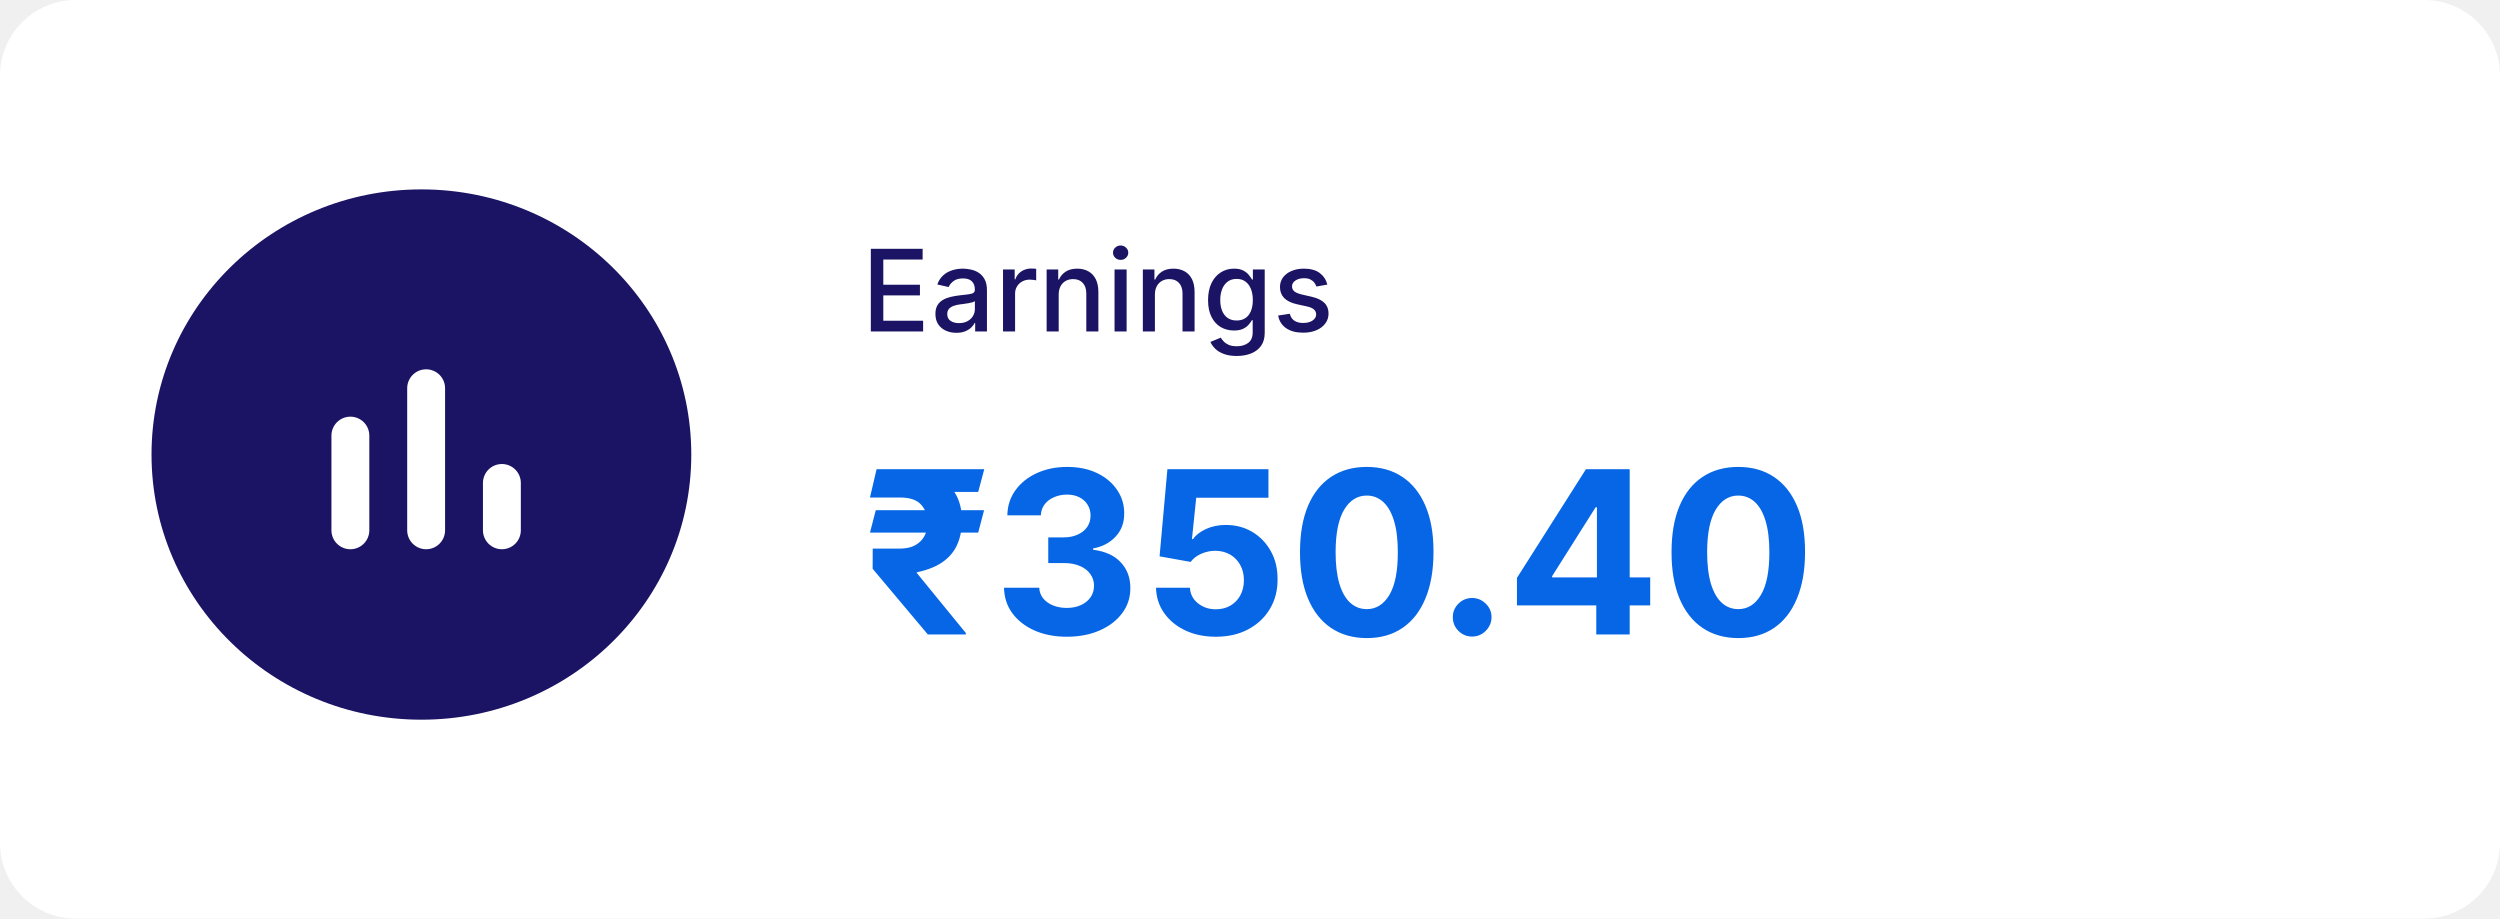
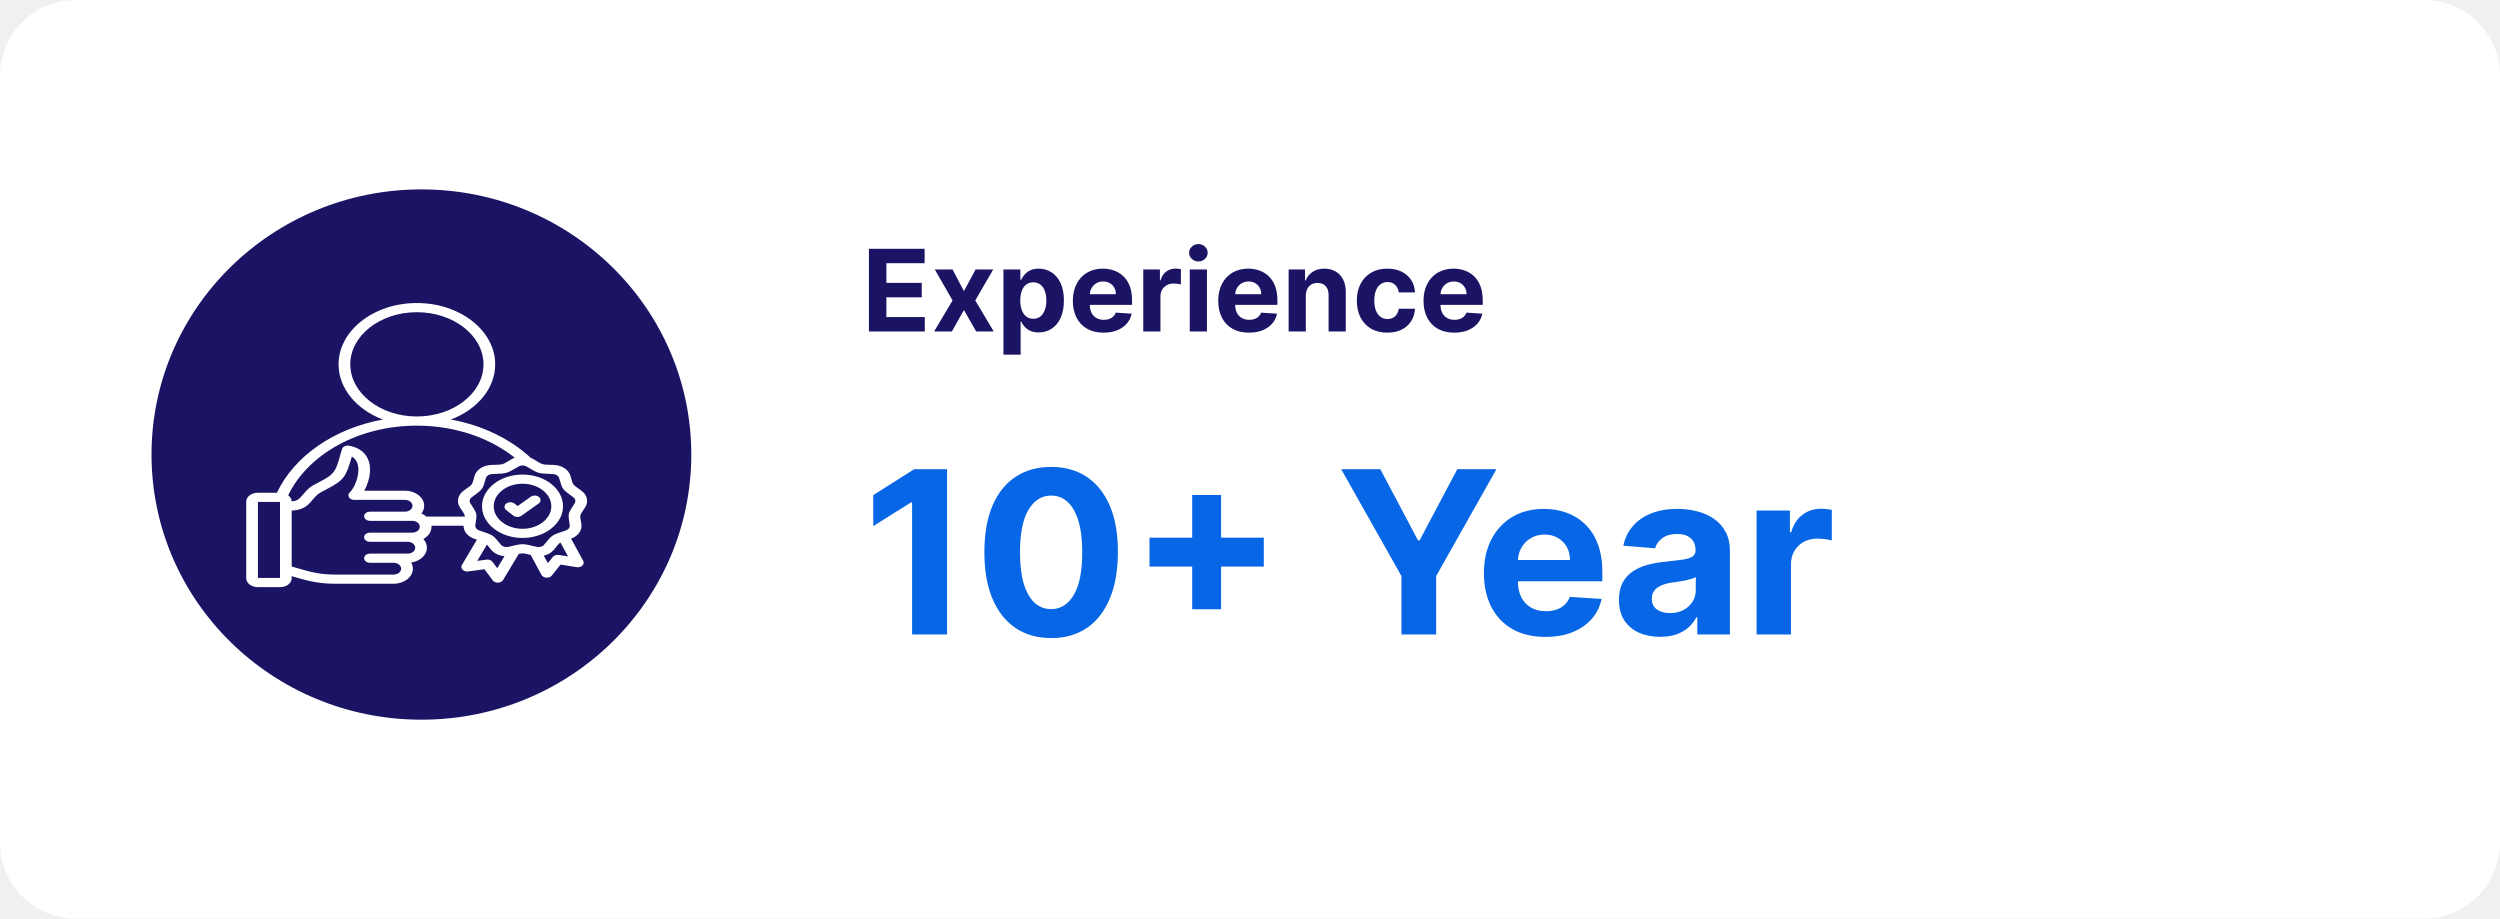
<svg xmlns="http://www.w3.org/2000/svg" width="264" height="97" viewBox="0 0 264 97" fill="none">
  <rect width="264" height="97" rx="8" fill="white" />
-   <path d="M91.959 35V26.273H97.43V27.406H93.276V30.065H97.145V31.195H93.276V33.867H97.481V35H91.959ZM100.992 35.145C100.577 35.145 100.202 35.068 99.867 34.915C99.532 34.758 99.266 34.533 99.07 34.237C98.877 33.942 98.78 33.58 98.78 33.151C98.78 32.781 98.851 32.477 98.993 32.239C99.135 32 99.327 31.811 99.569 31.672C99.81 31.533 100.08 31.428 100.378 31.357C100.676 31.285 100.98 31.232 101.29 31.195C101.682 31.149 102 31.112 102.245 31.084C102.489 31.053 102.667 31.003 102.777 30.935C102.888 30.866 102.944 30.756 102.944 30.602V30.572C102.944 30.2 102.838 29.912 102.628 29.707C102.421 29.503 102.111 29.401 101.699 29.401C101.27 29.401 100.932 29.496 100.685 29.686C100.441 29.874 100.272 30.082 100.178 30.312L98.981 30.04C99.123 29.642 99.33 29.321 99.603 29.077C99.878 28.829 100.195 28.651 100.553 28.54C100.911 28.426 101.287 28.369 101.682 28.369C101.944 28.369 102.221 28.401 102.513 28.463C102.809 28.523 103.084 28.634 103.34 28.796C103.598 28.957 103.81 29.189 103.975 29.49C104.14 29.788 104.222 30.176 104.222 30.653V35H102.978V34.105H102.926C102.844 34.27 102.721 34.432 102.556 34.591C102.391 34.75 102.179 34.882 101.921 34.987C101.662 35.092 101.353 35.145 100.992 35.145ZM101.269 34.122C101.621 34.122 101.922 34.053 102.172 33.913C102.425 33.774 102.617 33.592 102.748 33.368C102.881 33.141 102.948 32.898 102.948 32.639V31.796C102.902 31.841 102.814 31.884 102.684 31.923C102.556 31.96 102.409 31.993 102.245 32.021C102.08 32.047 101.919 32.071 101.763 32.094C101.607 32.114 101.476 32.131 101.371 32.145C101.124 32.176 100.898 32.229 100.694 32.303C100.492 32.376 100.33 32.483 100.208 32.622C100.088 32.758 100.029 32.94 100.029 33.168C100.029 33.483 100.145 33.722 100.378 33.883C100.611 34.043 100.908 34.122 101.269 34.122ZM105.919 35V28.454H107.151V29.494H107.219C107.338 29.142 107.548 28.865 107.849 28.663C108.153 28.459 108.497 28.357 108.881 28.357C108.96 28.357 109.054 28.359 109.162 28.365C109.273 28.371 109.359 28.378 109.422 28.386V29.605C109.371 29.591 109.28 29.575 109.149 29.558C109.018 29.538 108.888 29.528 108.757 29.528C108.456 29.528 108.188 29.592 107.952 29.72C107.719 29.845 107.534 30.02 107.398 30.244C107.261 30.466 107.193 30.719 107.193 31.003V35H105.919ZM111.799 31.114V35H110.525V28.454H111.748V29.52H111.828C111.979 29.173 112.215 28.895 112.536 28.685C112.86 28.474 113.267 28.369 113.759 28.369C114.205 28.369 114.596 28.463 114.931 28.651C115.266 28.835 115.526 29.111 115.711 29.477C115.895 29.844 115.988 30.297 115.988 30.837V35H114.713V30.99C114.713 30.516 114.59 30.145 114.343 29.878C114.096 29.608 113.756 29.473 113.324 29.473C113.029 29.473 112.766 29.537 112.536 29.665C112.309 29.793 112.128 29.98 111.995 30.227C111.864 30.472 111.799 30.767 111.799 31.114ZM117.696 35V28.454H118.971V35H117.696ZM118.34 27.445C118.118 27.445 117.928 27.371 117.769 27.223C117.613 27.072 117.534 26.893 117.534 26.686C117.534 26.476 117.613 26.297 117.769 26.149C117.928 25.999 118.118 25.923 118.34 25.923C118.561 25.923 118.75 25.999 118.907 26.149C119.066 26.297 119.145 26.476 119.145 26.686C119.145 26.893 119.066 27.072 118.907 27.223C118.75 27.371 118.561 27.445 118.34 27.445ZM121.959 31.114V35H120.685V28.454H121.908V29.52H121.989C122.139 29.173 122.375 28.895 122.696 28.685C123.02 28.474 123.428 28.369 123.919 28.369C124.365 28.369 124.756 28.463 125.091 28.651C125.426 28.835 125.686 29.111 125.871 29.477C126.055 29.844 126.148 30.297 126.148 30.837V35H124.874V30.99C124.874 30.516 124.75 30.145 124.503 29.878C124.256 29.608 123.916 29.473 123.484 29.473C123.189 29.473 122.926 29.537 122.696 29.665C122.469 29.793 122.288 29.98 122.155 30.227C122.024 30.472 121.959 30.767 121.959 31.114ZM130.601 37.591C130.081 37.591 129.634 37.523 129.259 37.386C128.886 37.25 128.582 37.07 128.347 36.845C128.111 36.621 127.935 36.375 127.818 36.108L128.913 35.656C128.99 35.781 129.092 35.913 129.22 36.053C129.351 36.195 129.527 36.315 129.749 36.415C129.973 36.514 130.261 36.564 130.614 36.564C131.097 36.564 131.496 36.446 131.811 36.21C132.126 35.977 132.284 35.605 132.284 35.094V33.807H132.203C132.126 33.946 132.016 34.101 131.871 34.271C131.729 34.442 131.533 34.59 131.283 34.715C131.033 34.84 130.707 34.902 130.307 34.902C129.79 34.902 129.324 34.781 128.909 34.54C128.497 34.295 128.17 33.936 127.929 33.462C127.69 32.984 127.571 32.398 127.571 31.702C127.571 31.006 127.689 30.409 127.925 29.912C128.163 29.415 128.49 29.034 128.905 28.77C129.32 28.503 129.79 28.369 130.315 28.369C130.722 28.369 131.05 28.438 131.3 28.574C131.55 28.707 131.744 28.864 131.884 29.043C132.026 29.222 132.135 29.379 132.212 29.516H132.305V28.454H133.554V35.145C133.554 35.707 133.423 36.169 133.162 36.53C132.901 36.891 132.547 37.158 132.101 37.331C131.658 37.504 131.158 37.591 130.601 37.591ZM130.588 33.845C130.955 33.845 131.264 33.76 131.517 33.59C131.773 33.416 131.966 33.169 132.097 32.848C132.23 32.524 132.297 32.136 132.297 31.685C132.297 31.244 132.232 30.857 132.101 30.521C131.97 30.186 131.778 29.925 131.526 29.737C131.273 29.547 130.96 29.452 130.588 29.452C130.205 29.452 129.885 29.551 129.629 29.75C129.374 29.946 129.18 30.213 129.05 30.551C128.922 30.889 128.858 31.267 128.858 31.685C128.858 32.114 128.923 32.49 129.054 32.814C129.185 33.138 129.378 33.391 129.634 33.572C129.892 33.754 130.21 33.845 130.588 33.845ZM140.168 30.053L139.013 30.257C138.964 30.109 138.888 29.969 138.783 29.835C138.68 29.702 138.541 29.592 138.365 29.507C138.189 29.422 137.969 29.379 137.705 29.379C137.344 29.379 137.043 29.46 136.801 29.622C136.56 29.781 136.439 29.987 136.439 30.24C136.439 30.459 136.52 30.635 136.682 30.768C136.844 30.902 137.105 31.011 137.466 31.097L138.506 31.335C139.108 31.474 139.557 31.689 139.852 31.979C140.148 32.269 140.295 32.645 140.295 33.108C140.295 33.5 140.182 33.849 139.955 34.156C139.73 34.46 139.416 34.699 139.013 34.872C138.612 35.045 138.148 35.132 137.619 35.132C136.886 35.132 136.288 34.976 135.825 34.663C135.362 34.348 135.078 33.901 134.973 33.321L136.205 33.133C136.281 33.455 136.439 33.697 136.678 33.862C136.916 34.024 137.227 34.105 137.611 34.105C138.028 34.105 138.362 34.019 138.612 33.845C138.862 33.669 138.987 33.455 138.987 33.202C138.987 32.997 138.911 32.825 138.757 32.686C138.607 32.547 138.375 32.442 138.062 32.371L136.955 32.128C136.344 31.989 135.892 31.767 135.599 31.463C135.31 31.159 135.165 30.774 135.165 30.308C135.165 29.922 135.273 29.584 135.489 29.294C135.705 29.004 136.003 28.778 136.384 28.616C136.764 28.452 137.2 28.369 137.692 28.369C138.399 28.369 138.956 28.523 139.362 28.829C139.768 29.134 140.037 29.541 140.168 30.053Z" fill="#1B1464" />
-   <path d="M103.92 53.875L103.298 56.244H91.869L92.483 53.875H103.92ZM97.98 67L92.151 60.062L92.159 57.932H95.04C95.682 57.932 96.219 57.812 96.651 57.574C97.082 57.335 97.406 57.011 97.622 56.602C97.838 56.193 97.949 55.727 97.954 55.205C97.949 54.42 97.719 53.781 97.264 53.287C96.815 52.787 96.074 52.537 95.04 52.537H91.869L92.568 49.545H95.04C96.489 49.545 97.696 49.764 98.662 50.202C99.633 50.633 100.361 51.25 100.844 52.051C101.332 52.852 101.58 53.807 101.585 54.915C101.58 55.898 101.415 56.756 101.091 57.489C100.773 58.222 100.27 58.832 99.582 59.321C98.901 59.81 98.011 60.173 96.915 60.412L96.778 60.463L101.994 66.847V67H97.98ZM103.938 49.545L103.298 51.949H93.889L94.528 49.545H103.938ZM112.648 67.239C111.375 67.239 110.241 67.02 109.247 66.582C108.259 66.139 107.477 65.531 106.903 64.758C106.335 63.98 106.043 63.082 106.026 62.065H109.741C109.764 62.492 109.903 62.867 110.159 63.19C110.42 63.508 110.767 63.756 111.199 63.932C111.631 64.108 112.116 64.196 112.656 64.196C113.219 64.196 113.716 64.097 114.148 63.898C114.58 63.699 114.918 63.423 115.162 63.071C115.406 62.719 115.528 62.312 115.528 61.852C115.528 61.386 115.398 60.974 115.136 60.617C114.881 60.253 114.511 59.969 114.028 59.764C113.551 59.56 112.983 59.457 112.324 59.457H110.696V56.747H112.324C112.881 56.747 113.372 56.651 113.798 56.457C114.23 56.264 114.565 55.997 114.804 55.656C115.043 55.31 115.162 54.906 115.162 54.446C115.162 54.008 115.057 53.625 114.847 53.295C114.642 52.96 114.352 52.699 113.977 52.511C113.608 52.324 113.176 52.23 112.682 52.23C112.182 52.23 111.724 52.321 111.31 52.503C110.895 52.679 110.562 52.932 110.312 53.261C110.062 53.591 109.929 53.977 109.912 54.42H106.375C106.392 53.415 106.679 52.528 107.236 51.761C107.793 50.994 108.543 50.395 109.486 49.963C110.435 49.526 111.506 49.307 112.699 49.307C113.903 49.307 114.957 49.526 115.861 49.963C116.764 50.401 117.466 50.992 117.966 51.736C118.472 52.474 118.722 53.304 118.716 54.224C118.722 55.202 118.418 56.017 117.804 56.67C117.196 57.324 116.403 57.739 115.426 57.915V58.051C116.71 58.216 117.688 58.662 118.358 59.389C119.034 60.111 119.369 61.014 119.364 62.099C119.369 63.094 119.082 63.977 118.503 64.75C117.929 65.523 117.136 66.131 116.125 66.574C115.114 67.017 113.955 67.239 112.648 67.239ZM128.391 67.239C127.187 67.239 126.113 67.017 125.17 66.574C124.232 66.131 123.488 65.52 122.937 64.742C122.386 63.963 122.099 63.071 122.076 62.065H125.656C125.695 62.742 125.979 63.29 126.508 63.71C127.036 64.131 127.664 64.341 128.391 64.341C128.971 64.341 129.482 64.213 129.925 63.957C130.374 63.696 130.724 63.335 130.974 62.875C131.229 62.409 131.357 61.875 131.357 61.273C131.357 60.659 131.227 60.119 130.965 59.653C130.71 59.188 130.354 58.824 129.9 58.562C129.445 58.301 128.925 58.168 128.34 58.162C127.829 58.162 127.332 58.267 126.849 58.477C126.371 58.688 125.999 58.974 125.732 59.338L122.451 58.75L123.278 49.545H133.948V52.562H126.32L125.869 56.935H125.971C126.278 56.503 126.741 56.145 127.36 55.861C127.979 55.577 128.673 55.435 129.44 55.435C130.491 55.435 131.428 55.682 132.252 56.176C133.076 56.67 133.727 57.349 134.204 58.213C134.681 59.071 134.917 60.06 134.911 61.179C134.917 62.355 134.644 63.401 134.093 64.315C133.548 65.224 132.783 65.94 131.8 66.463C130.823 66.98 129.687 67.239 128.391 67.239ZM144.329 67.383C142.863 67.378 141.602 67.017 140.545 66.301C139.494 65.585 138.684 64.548 138.116 63.19C137.553 61.832 137.275 60.199 137.281 58.29C137.281 56.386 137.562 54.764 138.124 53.423C138.692 52.082 139.502 51.062 140.553 50.364C141.61 49.659 142.869 49.307 144.329 49.307C145.789 49.307 147.045 49.659 148.096 50.364C149.153 51.068 149.965 52.091 150.533 53.432C151.102 54.767 151.383 56.386 151.377 58.29C151.377 60.205 151.093 61.841 150.525 63.199C149.962 64.557 149.156 65.594 148.104 66.31C147.053 67.026 145.795 67.383 144.329 67.383ZM144.329 64.324C145.329 64.324 146.127 63.821 146.724 62.815C147.32 61.81 147.616 60.301 147.61 58.29C147.61 56.966 147.474 55.864 147.201 54.983C146.934 54.102 146.553 53.44 146.059 52.997C145.57 52.554 144.994 52.332 144.329 52.332C143.335 52.332 142.539 52.83 141.942 53.824C141.346 54.818 141.045 56.307 141.039 58.29C141.039 59.631 141.173 60.75 141.44 61.648C141.712 62.54 142.096 63.21 142.59 63.659C143.085 64.102 143.664 64.324 144.329 64.324ZM155.462 67.222C154.899 67.222 154.416 67.023 154.013 66.625C153.615 66.222 153.416 65.739 153.416 65.176C153.416 64.619 153.615 64.142 154.013 63.744C154.416 63.347 154.899 63.148 155.462 63.148C156.007 63.148 156.484 63.347 156.893 63.744C157.303 64.142 157.507 64.619 157.507 65.176C157.507 65.551 157.411 65.895 157.217 66.207C157.03 66.514 156.783 66.761 156.476 66.949C156.169 67.131 155.831 67.222 155.462 67.222ZM160.19 63.932V61.026L167.477 49.545H169.982V53.568H168.499L163.906 60.838V60.974H174.261V63.932H160.19ZM168.567 67V63.045L168.636 61.758V49.545H172.096V67H168.567ZM183.563 67.383C182.097 67.378 180.836 67.017 179.779 66.301C178.728 65.585 177.918 64.548 177.35 63.19C176.788 61.832 176.509 60.199 176.515 58.29C176.515 56.386 176.796 54.764 177.359 53.423C177.927 52.082 178.737 51.062 179.788 50.364C180.844 49.659 182.103 49.307 183.563 49.307C185.023 49.307 186.279 49.659 187.33 50.364C188.387 51.068 189.2 52.091 189.768 53.432C190.336 54.767 190.617 56.386 190.612 58.29C190.612 60.205 190.327 61.841 189.759 63.199C189.197 64.557 188.39 65.594 187.339 66.31C186.288 67.026 185.029 67.383 183.563 67.383ZM183.563 64.324C184.563 64.324 185.362 63.821 185.958 62.815C186.555 61.81 186.85 60.301 186.844 58.29C186.844 56.966 186.708 55.864 186.435 54.983C186.168 54.102 185.788 53.44 185.293 52.997C184.805 52.554 184.228 52.332 183.563 52.332C182.569 52.332 181.773 52.83 181.177 53.824C180.58 54.818 180.279 56.307 180.273 58.29C180.273 59.631 180.407 60.75 180.674 61.648C180.947 62.54 181.33 63.21 181.825 63.659C182.319 64.102 182.898 64.324 183.563 64.324Z" fill="#0666E5" />
+   <path d="M91.758 35V26.273H97.639V27.794H93.604V29.874H97.337V31.395H93.604V33.479H97.656V35H91.758ZM100.589 28.454L101.791 30.743L103.022 28.454H104.885L102.988 31.727L104.936 35H103.082L101.791 32.737L100.521 35H98.646L100.589 31.727L98.714 28.454H100.589ZM105.963 37.455V28.454H107.752V29.554H107.833C107.913 29.378 108.028 29.199 108.179 29.017C108.332 28.832 108.531 28.679 108.775 28.557C109.022 28.432 109.329 28.369 109.696 28.369C110.173 28.369 110.613 28.494 111.017 28.744C111.42 28.991 111.743 29.365 111.984 29.865C112.225 30.362 112.346 30.986 112.346 31.736C112.346 32.466 112.228 33.082 111.993 33.585C111.76 34.085 111.441 34.465 111.038 34.723C110.637 34.979 110.189 35.106 109.691 35.106C109.339 35.106 109.039 35.048 108.792 34.932C108.548 34.815 108.348 34.669 108.191 34.493C108.035 34.314 107.916 34.133 107.833 33.952H107.778V37.455H105.963ZM107.74 31.727C107.74 32.117 107.794 32.456 107.902 32.746C108.01 33.035 108.166 33.261 108.37 33.423C108.575 33.582 108.824 33.662 109.116 33.662C109.412 33.662 109.662 33.581 109.866 33.419C110.071 33.254 110.225 33.027 110.331 32.737C110.439 32.445 110.493 32.108 110.493 31.727C110.493 31.349 110.44 31.017 110.335 30.73C110.23 30.443 110.075 30.219 109.87 30.057C109.666 29.895 109.414 29.814 109.116 29.814C108.821 29.814 108.571 29.892 108.366 30.048C108.164 30.204 108.01 30.426 107.902 30.713C107.794 31 107.74 31.338 107.74 31.727ZM116.539 35.128C115.866 35.128 115.287 34.992 114.801 34.719C114.318 34.443 113.946 34.054 113.684 33.551C113.423 33.045 113.292 32.447 113.292 31.757C113.292 31.084 113.423 30.493 113.684 29.984C113.946 29.476 114.314 29.079 114.788 28.796C115.265 28.511 115.825 28.369 116.467 28.369C116.899 28.369 117.301 28.439 117.673 28.578C118.048 28.715 118.375 28.921 118.653 29.196C118.934 29.472 119.153 29.818 119.309 30.236C119.466 30.651 119.544 31.136 119.544 31.693V32.192H114.017V31.067H117.835C117.835 30.805 117.778 30.574 117.664 30.372C117.551 30.171 117.393 30.013 117.191 29.899C116.993 29.783 116.761 29.724 116.497 29.724C116.221 29.724 115.977 29.788 115.764 29.916C115.554 30.041 115.389 30.21 115.27 30.423C115.15 30.634 115.089 30.868 115.086 31.126V32.196C115.086 32.52 115.146 32.8 115.265 33.035C115.387 33.271 115.559 33.453 115.781 33.581C116.002 33.709 116.265 33.773 116.569 33.773C116.771 33.773 116.956 33.744 117.123 33.688C117.291 33.631 117.434 33.545 117.554 33.432C117.673 33.318 117.764 33.179 117.826 33.014L119.505 33.125C119.42 33.528 119.245 33.881 118.981 34.182C118.72 34.48 118.382 34.713 117.967 34.881C117.555 35.045 117.079 35.128 116.539 35.128ZM120.728 35V28.454H122.488V29.597H122.556C122.676 29.19 122.876 28.884 123.157 28.676C123.439 28.466 123.762 28.361 124.129 28.361C124.22 28.361 124.318 28.366 124.423 28.378C124.528 28.389 124.62 28.405 124.7 28.425V30.035C124.615 30.01 124.497 29.987 124.346 29.967C124.196 29.947 124.058 29.938 123.933 29.938C123.666 29.938 123.427 29.996 123.217 30.112C123.01 30.226 122.845 30.385 122.723 30.59C122.603 30.794 122.544 31.03 122.544 31.297V35H120.728ZM125.638 35V28.454H127.454V35H125.638ZM126.55 27.611C126.281 27.611 126.049 27.521 125.856 27.342C125.665 27.16 125.57 26.943 125.57 26.69C125.57 26.44 125.665 26.226 125.856 26.047C126.049 25.865 126.281 25.774 126.55 25.774C126.82 25.774 127.05 25.865 127.241 26.047C127.434 26.226 127.531 26.44 127.531 26.69C127.531 26.943 127.434 27.16 127.241 27.342C127.05 27.521 126.82 27.611 126.55 27.611ZM131.891 35.128C131.218 35.128 130.638 34.992 130.152 34.719C129.669 34.443 129.297 34.054 129.036 33.551C128.775 33.045 128.644 32.447 128.644 31.757C128.644 31.084 128.775 30.493 129.036 29.984C129.297 29.476 129.665 29.079 130.14 28.796C130.617 28.511 131.176 28.369 131.819 28.369C132.25 28.369 132.652 28.439 133.025 28.578C133.4 28.715 133.726 28.921 134.005 29.196C134.286 29.472 134.505 29.818 134.661 30.236C134.817 30.651 134.895 31.136 134.895 31.693V32.192H129.368V31.067H133.186C133.186 30.805 133.13 30.574 133.016 30.372C132.902 30.171 132.745 30.013 132.543 29.899C132.344 29.783 132.113 29.724 131.848 29.724C131.573 29.724 131.328 29.788 131.115 29.916C130.905 30.041 130.74 30.21 130.621 30.423C130.502 30.634 130.441 30.868 130.438 31.126V32.196C130.438 32.52 130.498 32.8 130.617 33.035C130.739 33.271 130.911 33.453 131.132 33.581C131.354 33.709 131.617 33.773 131.921 33.773C132.123 33.773 132.307 33.744 132.475 33.688C132.642 33.631 132.786 33.545 132.905 33.432C133.025 33.318 133.115 33.179 133.178 33.014L134.857 33.125C134.772 33.528 134.597 33.881 134.333 34.182C134.071 34.48 133.733 34.713 133.319 34.881C132.907 35.045 132.431 35.128 131.891 35.128ZM137.895 31.216V35H136.08V28.454H137.81V29.609H137.887C138.032 29.229 138.275 28.928 138.615 28.706C138.956 28.482 139.37 28.369 139.855 28.369C140.31 28.369 140.706 28.469 141.044 28.668C141.382 28.866 141.645 29.151 141.833 29.52C142.02 29.886 142.114 30.324 142.114 30.832V35H140.299V31.156C140.301 30.756 140.199 30.443 139.992 30.219C139.784 29.991 139.499 29.878 139.135 29.878C138.891 29.878 138.675 29.93 138.488 30.035C138.303 30.141 138.158 30.294 138.053 30.496C137.951 30.695 137.898 30.935 137.895 31.216ZM146.502 35.128C145.832 35.128 145.255 34.986 144.772 34.702C144.292 34.415 143.923 34.017 143.664 33.508C143.408 33 143.281 32.415 143.281 31.753C143.281 31.082 143.41 30.494 143.668 29.989C143.93 29.48 144.3 29.084 144.781 28.8C145.261 28.513 145.832 28.369 146.494 28.369C147.065 28.369 147.565 28.473 147.994 28.68C148.423 28.888 148.762 29.179 149.012 29.554C149.262 29.929 149.4 30.369 149.425 30.875H147.712C147.664 30.548 147.536 30.285 147.329 30.087C147.124 29.885 146.856 29.784 146.523 29.784C146.242 29.784 145.996 29.861 145.786 30.014C145.579 30.165 145.417 30.385 145.3 30.675C145.184 30.965 145.126 31.315 145.126 31.727C145.126 32.145 145.183 32.5 145.296 32.793C145.413 33.085 145.576 33.308 145.786 33.462C145.996 33.615 146.242 33.692 146.523 33.692C146.731 33.692 146.917 33.649 147.082 33.564C147.249 33.479 147.387 33.355 147.495 33.193C147.606 33.028 147.678 32.831 147.712 32.601H149.425C149.397 33.101 149.261 33.541 149.016 33.922C148.775 34.3 148.441 34.595 148.015 34.808C147.589 35.021 147.085 35.128 146.502 35.128ZM153.571 35.128C152.897 35.128 152.318 34.992 151.832 34.719C151.349 34.443 150.977 34.054 150.716 33.551C150.454 33.045 150.324 32.447 150.324 31.757C150.324 31.084 150.454 30.493 150.716 29.984C150.977 29.476 151.345 29.079 151.819 28.796C152.297 28.511 152.856 28.369 153.498 28.369C153.93 28.369 154.332 28.439 154.704 28.578C155.079 28.715 155.406 28.921 155.684 29.196C155.966 29.472 156.184 29.818 156.341 30.236C156.497 30.651 156.575 31.136 156.575 31.693V32.192H151.048V31.067H154.866C154.866 30.805 154.809 30.574 154.696 30.372C154.582 30.171 154.424 30.013 154.223 29.899C154.024 29.783 153.792 29.724 153.528 29.724C153.252 29.724 153.008 29.788 152.795 29.916C152.585 30.041 152.42 30.21 152.301 30.423C152.181 30.634 152.12 30.868 152.118 31.126V32.196C152.118 32.52 152.177 32.8 152.297 33.035C152.419 33.271 152.591 33.453 152.812 33.581C153.034 33.709 153.297 33.773 153.6 33.773C153.802 33.773 153.987 33.744 154.154 33.688C154.322 33.631 154.466 33.545 154.585 33.432C154.704 33.318 154.795 33.179 154.858 33.014L156.537 33.125C156.451 33.528 156.277 33.881 156.012 34.182C155.751 34.48 155.413 34.713 154.998 34.881C154.586 35.045 154.11 35.128 153.571 35.128Z" fill="#1B1464" />
+   <path d="M100.009 49.545V67H96.318V53.048H96.216L92.219 55.554V52.281L96.54 49.545H100.009ZM111.001 67.383C109.535 67.378 108.273 67.017 107.217 66.301C106.165 65.585 105.356 64.548 104.788 63.19C104.225 61.832 103.947 60.199 103.952 58.29C103.952 56.386 104.234 54.764 104.796 53.423C105.364 52.082 106.174 51.062 107.225 50.364C108.282 49.659 109.54 49.307 111.001 49.307C112.461 49.307 113.717 49.659 114.768 50.364C115.825 51.068 116.637 52.091 117.205 53.432C117.773 54.767 118.055 56.386 118.049 58.29C118.049 60.205 117.765 61.841 117.197 63.199C116.634 64.557 115.827 65.594 114.776 66.31C113.725 67.026 112.467 67.383 111.001 67.383ZM111.001 64.324C112.001 64.324 112.799 63.821 113.396 62.815C113.992 61.81 114.288 60.301 114.282 58.29C114.282 56.966 114.146 55.864 113.873 54.983C113.606 54.102 113.225 53.44 112.731 52.997C112.242 52.554 111.665 52.332 111.001 52.332C110.006 52.332 109.211 52.83 108.614 53.824C108.018 54.818 107.717 56.307 107.711 58.29C107.711 59.631 107.844 60.75 108.112 61.648C108.384 62.54 108.768 63.21 109.262 63.659C109.756 64.102 110.336 64.324 111.001 64.324ZM125.896 64.341V52.273H128.947V64.341H125.896ZM121.388 59.832V56.781H133.456V59.832H121.388ZM141.627 49.545H145.761L149.741 57.062H149.911L153.891 49.545H158.025L151.658 60.83V67H147.994V60.83L141.627 49.545ZM163.196 67.256C161.849 67.256 160.69 66.983 159.719 66.438C158.753 65.886 158.009 65.108 157.486 64.102C156.963 63.091 156.702 61.895 156.702 60.514C156.702 59.168 156.963 57.986 157.486 56.969C158.009 55.952 158.744 55.159 159.693 54.591C160.648 54.023 161.767 53.739 163.051 53.739C163.915 53.739 164.719 53.878 165.463 54.156C166.213 54.429 166.866 54.841 167.423 55.392C167.986 55.943 168.423 56.636 168.736 57.472C169.048 58.301 169.205 59.273 169.205 60.386V61.383H158.151V59.133H165.787C165.787 58.611 165.673 58.148 165.446 57.744C165.219 57.341 164.903 57.026 164.5 56.798C164.102 56.565 163.639 56.449 163.111 56.449C162.56 56.449 162.071 56.577 161.645 56.832C161.224 57.082 160.895 57.42 160.656 57.847C160.418 58.267 160.295 58.736 160.29 59.253V61.392C160.29 62.04 160.409 62.599 160.648 63.071C160.892 63.543 161.236 63.906 161.679 64.162C162.122 64.418 162.648 64.546 163.256 64.546C163.659 64.546 164.028 64.489 164.364 64.375C164.699 64.261 164.986 64.091 165.224 63.864C165.463 63.636 165.645 63.358 165.77 63.028L169.128 63.25C168.957 64.057 168.608 64.761 168.08 65.364C167.557 65.96 166.881 66.426 166.051 66.761C165.227 67.091 164.276 67.256 163.196 67.256ZM175.307 67.247C174.472 67.247 173.727 67.102 173.074 66.812C172.42 66.517 171.903 66.082 171.523 65.508C171.148 64.929 170.96 64.207 170.96 63.344C170.96 62.617 171.094 62.006 171.361 61.511C171.628 61.017 171.991 60.619 172.452 60.318C172.912 60.017 173.435 59.79 174.02 59.636C174.611 59.483 175.23 59.375 175.878 59.312C176.639 59.233 177.253 59.159 177.719 59.091C178.185 59.017 178.523 58.909 178.733 58.767C178.943 58.625 179.048 58.415 179.048 58.136V58.085C179.048 57.545 178.878 57.128 178.537 56.832C178.202 56.537 177.724 56.389 177.105 56.389C176.452 56.389 175.932 56.534 175.545 56.824C175.159 57.108 174.903 57.466 174.778 57.898L171.42 57.625C171.591 56.83 171.926 56.142 172.426 55.562C172.926 54.977 173.571 54.528 174.361 54.216C175.156 53.898 176.077 53.739 177.122 53.739C177.849 53.739 178.545 53.824 179.21 53.994C179.881 54.165 180.474 54.429 180.991 54.787C181.514 55.145 181.926 55.605 182.227 56.168C182.528 56.724 182.679 57.392 182.679 58.17V67H179.236V65.185H179.134C178.923 65.594 178.642 65.954 178.29 66.267C177.938 66.574 177.514 66.815 177.02 66.992C176.526 67.162 175.955 67.247 175.307 67.247ZM176.347 64.742C176.881 64.742 177.352 64.636 177.761 64.426C178.17 64.21 178.491 63.92 178.724 63.557C178.957 63.193 179.074 62.781 179.074 62.321V60.932C178.96 61.006 178.804 61.074 178.605 61.136C178.412 61.193 178.193 61.247 177.949 61.298C177.705 61.344 177.46 61.386 177.216 61.426C176.972 61.46 176.75 61.492 176.551 61.52C176.125 61.582 175.753 61.682 175.435 61.818C175.116 61.955 174.869 62.139 174.693 62.372C174.517 62.599 174.429 62.883 174.429 63.224C174.429 63.719 174.608 64.097 174.966 64.358C175.33 64.614 175.79 64.742 176.347 64.742ZM185.496 67V53.909H189.016V56.193H189.152C189.391 55.381 189.791 54.767 190.354 54.352C190.916 53.932 191.564 53.722 192.297 53.722C192.479 53.722 192.675 53.733 192.885 53.756C193.095 53.778 193.28 53.81 193.439 53.849V57.071C193.268 57.02 193.033 56.974 192.732 56.935C192.43 56.895 192.155 56.875 191.905 56.875C191.371 56.875 190.893 56.992 190.473 57.224C190.058 57.452 189.729 57.77 189.484 58.179C189.246 58.588 189.126 59.06 189.126 59.594V67H185.496Z" fill="#0666E5" />
  <ellipse cx="44.5" cy="48" rx="28.5" ry="28" fill="#1B1464" />
-   <rect x="35" y="44" width="4" height="14" rx="2" fill="white" />
-   <rect x="43" y="39" width="4" height="19" rx="2" fill="white" />
-   <rect x="51" y="49" width="4" height="9" rx="2" fill="white" />
+   <path fill-rule="evenodd" clip-rule="evenodd" d="M30.804 60.843V61.055C30.804 61.575 30.261 62 29.596 62H27.208C26.545 62 26 61.575 26 61.055V52.981C26 52.46 26.545 52.035 27.208 52.035H29.24C31.058 48.19 35.252 45.248 40.427 44.302C37.664 43.252 35.752 41.032 35.752 38.474C35.752 34.909 39.465 32 44.02 32C48.579 32 52.292 34.909 52.292 38.474C52.292 41.032 50.38 43.252 47.616 44.303C50.964 44.914 53.901 46.361 56.049 48.347C56.147 48.386 56.242 48.432 56.333 48.486C56.866 48.798 57.062 48.948 57.301 49.016C57.54 49.084 57.813 49.068 58.478 49.097C59.346 49.135 60.049 49.597 60.245 50.258C60.398 50.765 60.424 50.979 60.551 51.151C60.679 51.324 60.902 51.449 61.386 51.805C62.018 52.268 62.18 52.977 61.789 53.584C61.488 54.049 61.332 54.226 61.288 54.422C61.244 54.618 61.313 54.826 61.392 55.343L61.392 55.345C61.49 56 61.061 56.605 60.305 56.883L61.589 59.228C61.679 59.394 61.645 59.585 61.499 59.725C61.354 59.864 61.122 59.929 60.896 59.893L59.192 59.62L58.274 60.776C58.153 60.93 57.931 61.018 57.701 61.004C57.471 60.989 57.27 60.876 57.18 60.709L56.044 58.606C55.603 58.497 55.392 58.434 55.178 58.434C55.059 58.434 54.941 58.453 54.783 58.49L53.126 61.249C53.028 61.412 52.823 61.519 52.593 61.527C52.364 61.534 52.148 61.442 52.032 61.286L51.158 60.109L49.445 60.344C49.218 60.376 48.988 60.305 48.848 60.163C48.708 60.02 48.681 59.828 48.778 59.664L50.365 56.987C50.291 56.963 50.209 56.936 50.121 56.907C49.393 56.664 48.946 56.124 48.952 55.519H45.563C45.566 55.554 45.567 55.589 45.567 55.624C45.567 56.158 45.227 56.633 44.708 56.922C44.943 57.181 45.081 57.497 45.081 57.838C45.081 58.613 44.364 59.264 43.422 59.402C43.537 59.601 43.601 59.821 43.601 60.052C43.601 60.926 42.687 61.643 41.568 61.643H35.353C33.312 61.643 32.078 61.197 30.804 60.843ZM30.434 52.301C30.652 52.466 30.792 52.694 30.803 52.947C31.222 52.922 31.509 52.776 31.714 52.544C32.674 51.456 32.589 51.477 33.845 50.835C35.535 49.969 35.471 49.615 36.115 47.426C36.152 47.3 36.252 47.191 36.393 47.123C36.534 47.055 36.704 47.034 36.865 47.065C38.283 47.338 38.91 48.173 39.051 49.162C39.178 50.061 38.867 51.086 38.466 51.82H42.761C43.88 51.82 44.795 52.535 44.795 53.41C44.795 53.708 44.689 53.988 44.504 54.227C44.703 54.312 44.881 54.422 45.033 54.551H49.084C49.084 54.506 49.079 54.464 49.07 54.422C49.026 54.226 48.871 54.049 48.57 53.584C48.18 52.977 48.338 52.269 48.972 51.805C49.457 51.449 49.68 51.324 49.807 51.151C49.934 50.979 49.96 50.765 50.111 50.258C50.31 49.597 51.013 49.135 51.88 49.097C52.545 49.068 52.819 49.084 53.057 49.016C53.297 48.948 53.492 48.798 54.026 48.486C54.131 48.424 54.241 48.372 54.354 48.329C51.722 46.242 48.065 44.948 44.02 44.948C37.807 44.948 32.506 48.004 30.434 52.301ZM30.804 53.916V59.822C32.106 60.166 33.285 60.675 35.353 60.675H41.568C42.006 60.675 42.364 60.395 42.364 60.052C42.364 59.709 42.006 59.429 41.568 59.429H39.071C38.73 59.429 38.453 59.212 38.453 58.945C38.453 58.678 38.73 58.461 39.071 58.461H43.049C43.487 58.461 43.845 58.181 43.845 57.838C43.845 57.495 43.487 57.215 43.049 57.215H39.071C38.73 57.215 38.453 56.998 38.453 56.731C38.453 56.464 38.73 56.247 39.071 56.247H43.535C43.973 56.247 44.331 55.967 44.331 55.624C44.331 55.281 43.973 55.001 43.535 55.001H39.071C38.73 55.001 38.453 54.784 38.453 54.517C38.453 54.25 38.73 54.033 39.071 54.033H42.761C43.2 54.033 43.559 53.753 43.559 53.41C43.559 53.067 43.2 52.787 42.761 52.787H37.409C37.167 52.787 36.947 52.677 36.847 52.505C36.746 52.333 36.783 52.13 36.941 51.987C37.411 51.562 37.969 50.305 37.822 49.269C37.762 48.846 37.572 48.457 37.153 48.214C36.54 50.304 36.371 50.698 34.522 51.644C33.461 52.187 33.542 52.176 32.731 53.094C32.303 53.578 31.704 53.889 30.804 53.916ZM44.02 43.98C47.898 43.98 51.056 41.506 51.056 38.474C51.056 35.442 47.898 32.968 44.02 32.968C40.147 32.968 36.989 35.442 36.989 38.474C36.989 41.506 40.147 43.98 44.02 43.98ZM59.181 57.288C59.176 57.291 59.171 57.294 59.166 57.298C58.971 57.426 58.853 57.62 58.489 58.056C58.229 58.367 57.851 58.582 57.426 58.68L57.854 59.472L58.369 58.823C58.505 58.651 58.764 58.564 59.018 58.605L59.987 58.76L59.181 57.288ZM53.271 58.733C52.711 58.688 52.198 58.448 51.87 58.057C51.658 57.803 51.529 57.631 51.42 57.506C51.019 58.184 50.397 59.231 50.397 59.231L51.37 59.098C51.625 59.063 51.881 59.156 52.011 59.332L52.509 60.002L53.271 58.733ZM55.592 49.261C55.343 49.115 55.015 49.115 54.767 49.261C54.071 49.668 53.792 49.837 53.48 49.926C53.169 50.014 52.816 50.025 51.95 50.063C51.639 50.077 51.386 50.241 51.315 50.478C51.118 51.14 51.044 51.41 50.878 51.635C50.712 51.86 50.451 52.045 49.819 52.511L49.816 52.512C49.59 52.678 49.535 52.931 49.674 53.148C50.066 53.755 50.23 53.999 50.288 54.254C50.345 54.51 50.297 54.783 50.194 55.458C50.157 55.699 50.321 55.922 50.606 56.017L50.608 56.017C51.406 56.285 51.733 56.389 51.987 56.556C52.241 56.723 52.429 56.957 52.904 57.527C53.074 57.729 53.382 57.818 53.68 57.747C54.511 57.551 54.847 57.466 55.178 57.466C55.51 57.466 55.846 57.55 56.677 57.747L56.679 57.747C56.976 57.818 57.285 57.729 57.454 57.527C57.929 56.957 58.117 56.723 58.371 56.556C58.625 56.389 58.952 56.285 59.751 56.017L59.753 56.017C60.038 55.922 60.2 55.699 60.164 55.458C60.061 54.783 60.013 54.51 60.07 54.254C60.128 53.999 60.293 53.754 60.685 53.148C60.824 52.931 60.767 52.677 60.541 52.512L60.54 52.511C59.908 52.045 59.646 51.86 59.48 51.635C59.315 51.41 59.24 51.14 59.041 50.478L59.041 50.477C58.971 50.241 58.719 50.077 58.409 50.063C57.542 50.025 57.19 50.014 56.878 49.926C56.567 49.837 56.288 49.668 55.592 49.261ZM55.178 56.808C52.823 56.808 50.901 55.304 50.901 53.461C50.901 51.617 52.823 50.113 55.178 50.113C57.536 50.113 59.456 51.617 59.456 53.461C59.456 55.304 57.536 56.808 55.178 56.808ZM55.178 55.841C56.854 55.841 58.219 54.771 58.219 53.461C58.219 52.15 56.854 51.081 55.178 51.081C53.504 51.081 52.137 52.15 52.137 53.461C52.137 54.771 53.504 55.841 55.178 55.841ZM53.458 53.864C53.217 53.675 53.216 53.368 53.457 53.179C53.698 52.99 54.09 52.99 54.332 53.179L54.664 53.439L56.048 52.456C56.301 52.277 56.693 52.292 56.922 52.49C57.151 52.688 57.132 52.994 56.879 53.173L55.059 54.465C54.815 54.638 54.44 54.631 54.207 54.449L53.458 53.864ZM27.236 53.003V61.032H29.567V53.003H27.236Z" fill="white" />
</svg>
